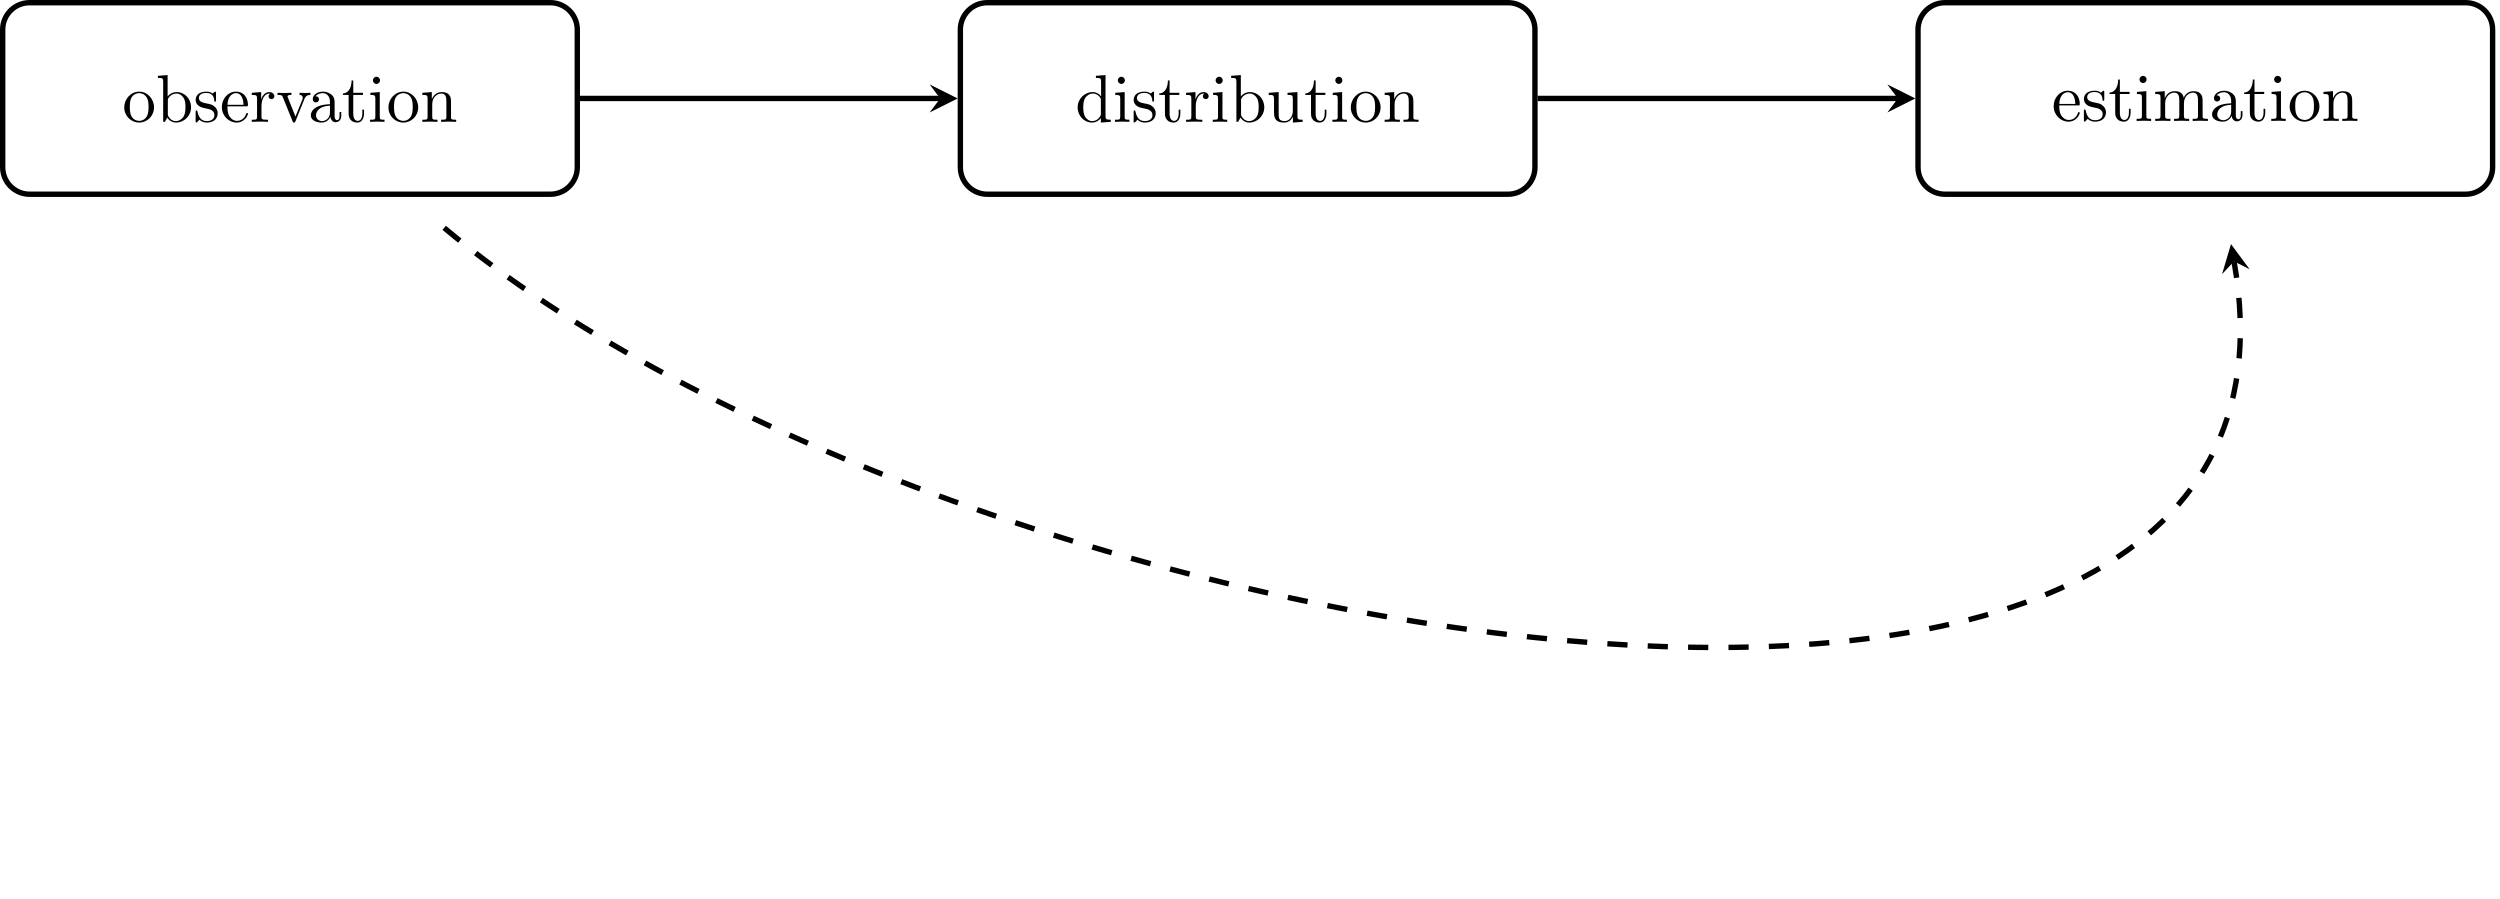
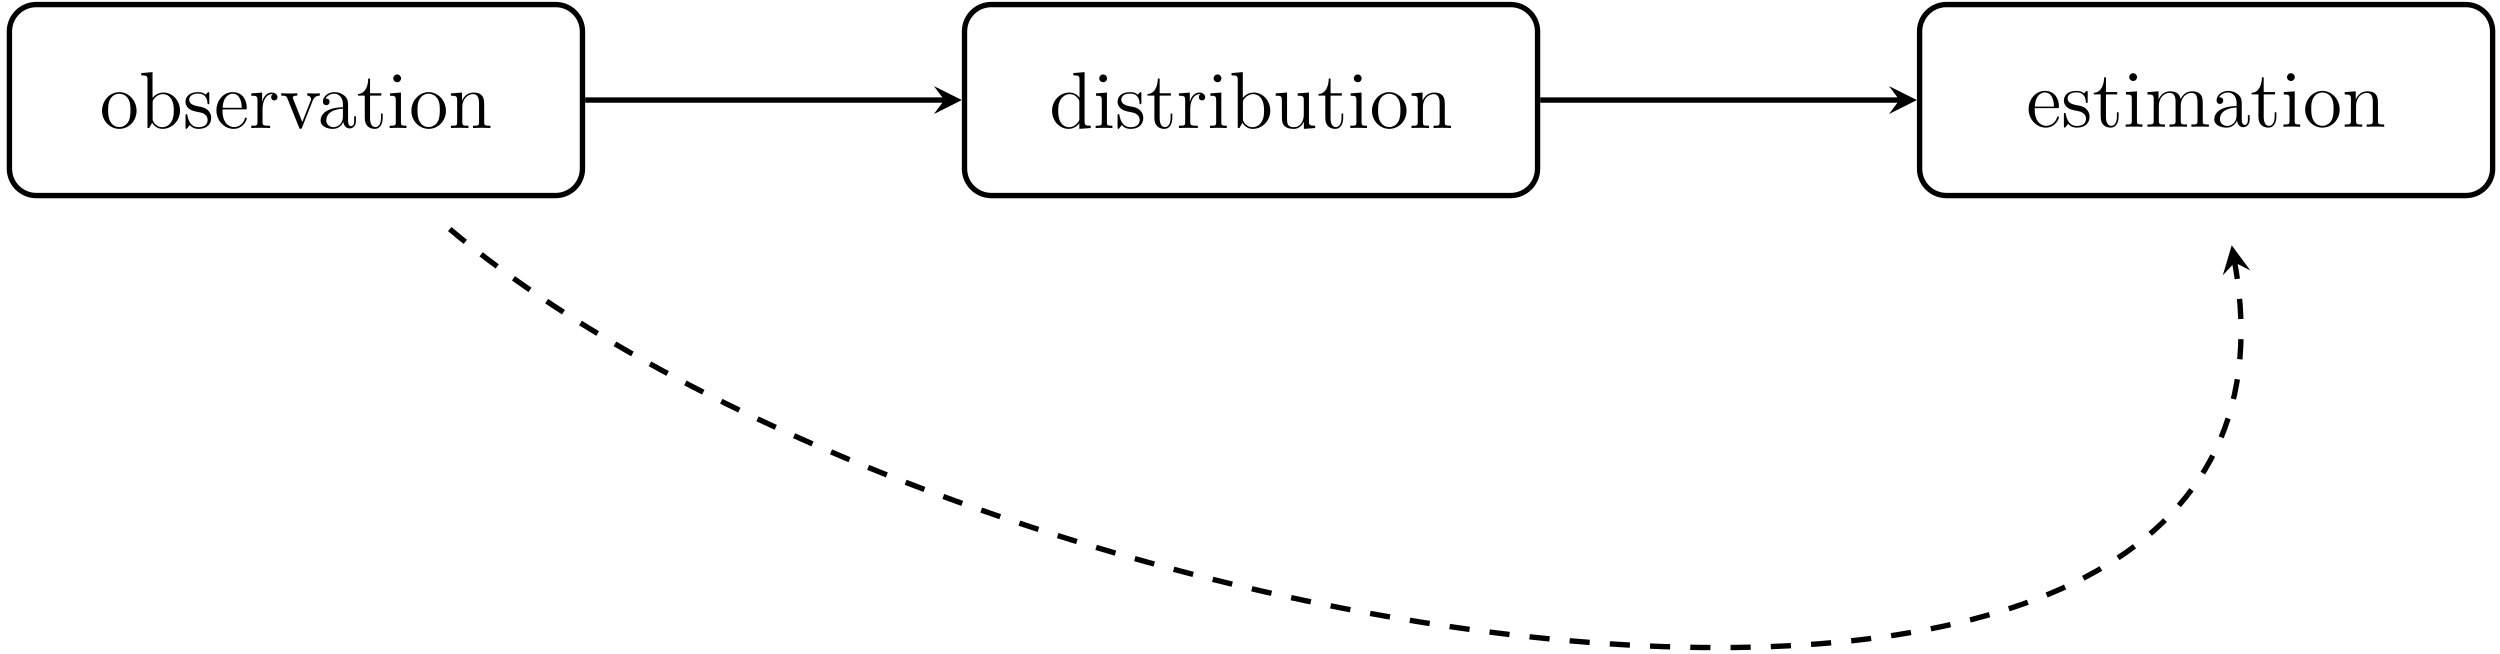
- <svg xmlns="http://www.w3.org/2000/svg" xmlns:xlink="http://www.w3.org/1999/xlink" width="370pt" height="133pt" viewBox="0 0 370 133" version="1.2">
+ <svg xmlns="http://www.w3.org/2000/svg" xmlns:xlink="http://www.w3.org/1999/xlink" width="371pt" height="97pt" viewBox="0 0 371 97" version="1.2">
  <defs>
    <g>
      <symbol overflow="visible" id="glyph0-0">
        <path style="stroke:none;" d="" />
      </symbol>
      <symbol overflow="visible" id="glyph0-1">
-         <path style="stroke:none;" d="M 4.688 -2.141 C 4.688 -3.406 3.703 -4.469 2.5 -4.469 C 1.25 -4.469 0.281 -3.375 0.281 -2.141 C 0.281 -0.844 1.312 0.109 2.484 0.109 C 3.688 0.109 4.688 -0.875 4.688 -2.141 Z M 2.5 -0.141 C 2.062 -0.141 1.625 -0.344 1.359 -0.812 C 1.109 -1.25 1.109 -1.859 1.109 -2.219 C 1.109 -2.609 1.109 -3.141 1.344 -3.578 C 1.609 -4.031 2.078 -4.25 2.484 -4.25 C 2.922 -4.25 3.344 -4.031 3.609 -3.594 C 3.875 -3.172 3.875 -2.594 3.875 -2.219 C 3.875 -1.859 3.875 -1.312 3.656 -0.875 C 3.422 -0.422 2.984 -0.141 2.5 -0.141 Z " />
+         <path style="stroke:none;" d="M 5.484 -2.562 C 5.484 -4.094 4.312 -5.328 2.922 -5.328 C 1.5 -5.328 0.359 -4.062 0.359 -2.562 C 0.359 -1.031 1.547 0.125 2.922 0.125 C 4.328 0.125 5.484 -1.047 5.484 -2.562 Z M 2.922 -0.141 C 2.484 -0.141 1.953 -0.328 1.609 -0.922 C 1.281 -1.453 1.266 -2.156 1.266 -2.672 C 1.266 -3.125 1.266 -3.844 1.641 -4.391 C 1.969 -4.906 2.5 -5.094 2.922 -5.094 C 3.375 -5.094 3.891 -4.875 4.203 -4.406 C 4.578 -3.859 4.578 -3.109 4.578 -2.672 C 4.578 -2.25 4.578 -1.5 4.266 -0.938 C 3.938 -0.375 3.375 -0.141 2.922 -0.141 Z " />
      </symbol>
      <symbol overflow="visible" id="glyph0-2">
-         <path style="stroke:none;" d="M 1.719 -3.766 L 1.719 -6.922 L 0.281 -6.812 L 0.281 -6.5 C 0.984 -6.5 1.062 -6.438 1.062 -5.938 L 1.062 0 L 1.312 0 C 1.312 -0.016 1.391 -0.156 1.672 -0.625 C 1.812 -0.391 2.234 0.109 2.969 0.109 C 4.156 0.109 5.188 -0.875 5.188 -2.156 C 5.188 -3.422 4.219 -4.406 3.078 -4.406 C 2.297 -4.406 1.875 -3.938 1.719 -3.766 Z M 1.75 -1.141 L 1.75 -3.188 C 1.75 -3.375 1.75 -3.391 1.859 -3.547 C 2.25 -4.109 2.797 -4.188 3.031 -4.188 C 3.484 -4.188 3.844 -3.922 4.078 -3.547 C 4.344 -3.141 4.359 -2.578 4.359 -2.156 C 4.359 -1.797 4.344 -1.203 4.062 -0.75 C 3.844 -0.438 3.469 -0.109 2.938 -0.109 C 2.484 -0.109 2.125 -0.344 1.891 -0.719 C 1.75 -0.922 1.75 -0.953 1.75 -1.141 Z " />
+         <path style="stroke:none;" d="M 2 -8.297 L 0.328 -8.156 L 0.328 -7.812 C 1.141 -7.812 1.25 -7.734 1.25 -7.141 L 1.25 0 L 1.5 0 C 1.547 -0.094 1.891 -0.688 1.938 -0.781 C 2.219 -0.328 2.719 0.125 3.484 0.125 C 4.859 0.125 6.078 -1.047 6.078 -2.578 C 6.078 -4.094 4.953 -5.266 3.625 -5.266 C 2.969 -5.266 2.406 -4.969 2 -4.469 Z M 2.016 -3.828 C 2.016 -4.047 2.016 -4.062 2.156 -4.25 C 2.438 -4.688 2.969 -5.031 3.547 -5.031 C 3.906 -5.031 5.156 -4.891 5.156 -2.594 C 5.156 -1.797 5.047 -1.297 4.75 -0.859 C 4.516 -0.484 4.047 -0.125 3.438 -0.125 C 2.797 -0.125 2.375 -0.531 2.172 -0.859 C 2.016 -1.109 2.016 -1.156 2.016 -1.359 Z " />
      </symbol>
      <symbol overflow="visible" id="glyph0-3">
-         <path style="stroke:none;" d="M 2.078 -1.938 C 2.297 -1.891 3.109 -1.734 3.109 -1.016 C 3.109 -0.516 2.766 -0.109 1.984 -0.109 C 1.141 -0.109 0.781 -0.672 0.594 -1.531 C 0.562 -1.656 0.562 -1.688 0.453 -1.688 C 0.328 -1.688 0.328 -1.625 0.328 -1.453 L 0.328 -0.125 C 0.328 0.047 0.328 0.109 0.438 0.109 C 0.484 0.109 0.5 0.094 0.688 -0.094 C 0.703 -0.109 0.703 -0.125 0.891 -0.312 C 1.328 0.094 1.781 0.109 1.984 0.109 C 3.125 0.109 3.594 -0.562 3.594 -1.281 C 3.594 -1.797 3.297 -2.109 3.172 -2.219 C 2.844 -2.547 2.453 -2.625 2.031 -2.703 C 1.469 -2.812 0.812 -2.938 0.812 -3.516 C 0.812 -3.875 1.062 -4.281 1.922 -4.281 C 3.016 -4.281 3.078 -3.375 3.094 -3.078 C 3.094 -2.984 3.188 -2.984 3.203 -2.984 C 3.344 -2.984 3.344 -3.031 3.344 -3.219 L 3.344 -4.234 C 3.344 -4.391 3.344 -4.469 3.234 -4.469 C 3.188 -4.469 3.156 -4.469 3.031 -4.344 C 3 -4.312 2.906 -4.219 2.859 -4.188 C 2.484 -4.469 2.078 -4.469 1.922 -4.469 C 0.703 -4.469 0.328 -3.797 0.328 -3.234 C 0.328 -2.891 0.484 -2.609 0.75 -2.391 C 1.078 -2.141 1.359 -2.078 2.078 -1.938 Z " />
+         <path style="stroke:none;" d="M 3.922 -5.062 C 3.922 -5.266 3.922 -5.328 3.797 -5.328 C 3.703 -5.328 3.484 -5.062 3.391 -4.953 C 3.031 -5.266 2.656 -5.328 2.266 -5.328 C 0.828 -5.328 0.391 -4.547 0.391 -3.891 C 0.391 -3.75 0.391 -3.328 0.844 -2.922 C 1.234 -2.578 1.641 -2.5 2.188 -2.391 C 2.844 -2.266 3 -2.219 3.297 -1.984 C 3.516 -1.812 3.672 -1.547 3.672 -1.203 C 3.672 -0.688 3.375 -0.125 2.312 -0.125 C 1.531 -0.125 0.953 -0.578 0.688 -1.766 C 0.641 -1.984 0.641 -2 0.641 -2.016 C 0.609 -2.062 0.562 -2.062 0.531 -2.062 C 0.391 -2.062 0.391 -2 0.391 -1.781 L 0.391 -0.156 C 0.391 0.062 0.391 0.125 0.516 0.125 C 0.578 0.125 0.578 0.109 0.781 -0.141 C 0.844 -0.234 0.844 -0.25 1.031 -0.438 C 1.484 0.125 2.125 0.125 2.328 0.125 C 3.578 0.125 4.203 -0.578 4.203 -1.516 C 4.203 -2.156 3.812 -2.547 3.703 -2.656 C 3.281 -3.031 2.953 -3.094 2.156 -3.234 C 1.812 -3.312 0.938 -3.484 0.938 -4.203 C 0.938 -4.562 1.188 -5.109 2.266 -5.109 C 3.562 -5.109 3.641 -4 3.656 -3.641 C 3.672 -3.531 3.75 -3.531 3.797 -3.531 C 3.922 -3.531 3.922 -3.594 3.922 -3.812 Z " />
      </symbol>
      <symbol overflow="visible" id="glyph0-4">
-         <path style="stroke:none;" d="M 1.109 -2.516 C 1.172 -4 2.016 -4.25 2.359 -4.25 C 3.375 -4.25 3.484 -2.906 3.484 -2.516 Z M 1.109 -2.297 L 3.891 -2.297 C 4.109 -2.297 4.141 -2.297 4.141 -2.516 C 4.141 -3.5 3.594 -4.469 2.359 -4.469 C 1.203 -4.469 0.281 -3.438 0.281 -2.188 C 0.281 -0.859 1.328 0.109 2.469 0.109 C 3.688 0.109 4.141 -1 4.141 -1.188 C 4.141 -1.281 4.062 -1.312 4 -1.312 C 3.922 -1.312 3.891 -1.25 3.875 -1.172 C 3.531 -0.141 2.625 -0.141 2.531 -0.141 C 2.031 -0.141 1.641 -0.438 1.406 -0.812 C 1.109 -1.281 1.109 -1.938 1.109 -2.297 Z " />
+         <path style="stroke:none;" d="M 4.578 -2.766 C 4.844 -2.766 4.859 -2.766 4.859 -3 C 4.859 -4.203 4.219 -5.328 2.766 -5.328 C 1.406 -5.328 0.359 -4.094 0.359 -2.625 C 0.359 -1.047 1.578 0.125 2.906 0.125 C 4.328 0.125 4.859 -1.172 4.859 -1.422 C 4.859 -1.5 4.812 -1.547 4.734 -1.547 C 4.641 -1.547 4.609 -1.484 4.594 -1.422 C 4.281 -0.422 3.484 -0.141 2.969 -0.141 C 2.469 -0.141 1.266 -0.484 1.266 -2.547 L 1.266 -2.766 Z M 1.281 -3 C 1.375 -4.875 2.422 -5.094 2.766 -5.094 C 4.047 -5.094 4.109 -3.406 4.125 -3 Z " />
      </symbol>
      <symbol overflow="visible" id="glyph0-5">
-         <path style="stroke:none;" d="M 1.672 -3.312 L 1.672 -4.406 L 0.281 -4.297 L 0.281 -3.984 C 0.984 -3.984 1.062 -3.922 1.062 -3.422 L 1.062 -0.75 C 1.062 -0.312 0.953 -0.312 0.281 -0.312 L 0.281 0 C 0.672 -0.016 1.141 -0.031 1.422 -0.031 C 1.812 -0.031 2.281 -0.031 2.688 0 L 2.688 -0.312 L 2.469 -0.312 C 1.734 -0.312 1.719 -0.422 1.719 -0.781 L 1.719 -2.312 C 1.719 -3.297 2.141 -4.188 2.891 -4.188 C 2.953 -4.188 2.984 -4.188 3 -4.172 C 2.969 -4.172 2.766 -4.047 2.766 -3.781 C 2.766 -3.516 2.984 -3.359 3.203 -3.359 C 3.375 -3.359 3.625 -3.484 3.625 -3.797 C 3.625 -4.109 3.312 -4.406 2.891 -4.406 C 2.156 -4.406 1.797 -3.734 1.672 -3.312 Z " />
+         <path style="stroke:none;" d="M 2 -2.781 C 2 -3.938 2.469 -5.031 3.391 -5.031 C 3.484 -5.031 3.516 -5.031 3.562 -5.016 C 3.469 -4.969 3.281 -4.906 3.281 -4.578 C 3.281 -4.234 3.547 -4.094 3.734 -4.094 C 3.984 -4.094 4.219 -4.25 4.219 -4.578 C 4.219 -4.938 3.891 -5.266 3.375 -5.266 C 2.359 -5.266 2.016 -4.172 1.953 -3.938 L 1.938 -3.938 L 1.938 -5.266 L 0.328 -5.141 L 0.328 -4.797 C 1.141 -4.797 1.25 -4.703 1.25 -4.125 L 1.25 -0.891 C 1.25 -0.344 1.109 -0.344 0.328 -0.344 L 0.328 0 C 0.672 -0.031 1.328 -0.031 1.688 -0.031 C 2.016 -0.031 2.859 -0.031 3.125 0 L 3.125 -0.344 L 2.891 -0.344 C 2.016 -0.344 2 -0.484 2 -0.906 Z " />
      </symbol>
      <symbol overflow="visible" id="glyph0-6">
-         <path style="stroke:none;" d="M 4.141 -3.312 C 4.234 -3.547 4.406 -3.984 5.062 -3.984 L 5.062 -4.297 C 4.828 -4.281 4.547 -4.266 4.312 -4.266 C 4.078 -4.266 3.625 -4.281 3.453 -4.297 L 3.453 -3.984 C 3.812 -3.984 3.922 -3.75 3.922 -3.562 C 3.922 -3.469 3.906 -3.422 3.875 -3.312 L 2.844 -0.781 L 1.734 -3.562 C 1.672 -3.688 1.672 -3.703 1.672 -3.734 C 1.672 -3.984 2.062 -3.984 2.25 -3.984 L 2.25 -4.297 C 1.938 -4.281 1.391 -4.266 1.156 -4.266 C 0.891 -4.266 0.484 -4.281 0.188 -4.297 L 0.188 -3.984 C 0.812 -3.984 0.859 -3.922 0.984 -3.625 L 2.422 -0.078 C 2.484 0.062 2.5 0.109 2.625 0.109 C 2.766 0.109 2.797 0.016 2.844 -0.078 Z " />
+         <path style="stroke:none;" d="M 4.875 -4.016 C 4.984 -4.281 5.188 -4.797 5.953 -4.812 L 5.953 -5.156 C 5.609 -5.125 5.438 -5.125 5.062 -5.125 C 4.812 -5.125 4.641 -5.125 4.094 -5.156 L 4.094 -4.812 C 4.594 -4.781 4.656 -4.422 4.656 -4.297 C 4.656 -4.188 4.625 -4.125 4.562 -3.984 L 3.344 -0.891 L 2.016 -4.266 C 1.953 -4.438 1.938 -4.438 1.938 -4.5 C 1.938 -4.812 2.391 -4.812 2.609 -4.812 L 2.609 -5.156 C 2.312 -5.125 1.688 -5.125 1.359 -5.125 C 0.969 -5.125 0.938 -5.125 0.219 -5.156 L 0.219 -4.812 C 0.891 -4.812 1 -4.75 1.141 -4.391 L 2.859 -0.109 C 2.922 0.062 2.938 0.125 3.078 0.125 C 3.172 0.125 3.234 0.094 3.328 -0.109 Z " />
      </symbol>
      <symbol overflow="visible" id="glyph0-7">
-         <path style="stroke:none;" d="M 3.312 -0.75 C 3.359 -0.359 3.625 0.062 4.094 0.062 C 4.312 0.062 4.922 -0.078 4.922 -0.891 L 4.922 -1.453 L 4.672 -1.453 L 4.672 -0.891 C 4.672 -0.312 4.422 -0.25 4.312 -0.25 C 3.984 -0.25 3.938 -0.703 3.938 -0.75 L 3.938 -2.734 C 3.938 -3.156 3.938 -3.547 3.578 -3.922 C 3.188 -4.312 2.688 -4.469 2.219 -4.469 C 1.391 -4.469 0.703 -4 0.703 -3.344 C 0.703 -3.047 0.906 -2.875 1.172 -2.875 C 1.453 -2.875 1.625 -3.078 1.625 -3.328 C 1.625 -3.453 1.578 -3.781 1.109 -3.781 C 1.391 -4.141 1.875 -4.25 2.188 -4.25 C 2.688 -4.25 3.25 -3.859 3.25 -2.969 L 3.25 -2.609 C 2.734 -2.578 2.047 -2.547 1.422 -2.25 C 0.672 -1.906 0.422 -1.391 0.422 -0.953 C 0.422 -0.141 1.391 0.109 2.016 0.109 C 2.672 0.109 3.125 -0.297 3.312 -0.75 Z M 3.25 -2.391 L 3.25 -1.391 C 3.25 -0.453 2.531 -0.109 2.078 -0.109 C 1.594 -0.109 1.188 -0.453 1.188 -0.953 C 1.188 -1.5 1.609 -2.328 3.25 -2.391 Z " />
+         <path style="stroke:none;" d="M 4.609 -3.188 C 4.609 -3.844 4.609 -4.312 4.094 -4.781 C 3.672 -5.156 3.125 -5.328 2.609 -5.328 C 1.625 -5.328 0.875 -4.688 0.875 -3.906 C 0.875 -3.562 1.094 -3.391 1.375 -3.391 C 1.656 -3.391 1.859 -3.594 1.859 -3.891 C 1.859 -4.375 1.438 -4.375 1.25 -4.375 C 1.531 -4.875 2.109 -5.094 2.578 -5.094 C 3.125 -5.094 3.844 -4.641 3.844 -3.562 L 3.844 -3.078 C 1.438 -3.047 0.531 -2.047 0.531 -1.125 C 0.531 -0.172 1.625 0.125 2.359 0.125 C 3.141 0.125 3.688 -0.359 3.906 -0.938 C 3.953 -0.375 4.328 0.062 4.844 0.062 C 5.094 0.062 5.781 -0.109 5.781 -1.062 L 5.781 -1.734 L 5.516 -1.734 L 5.516 -1.062 C 5.516 -0.375 5.234 -0.281 5.062 -0.281 C 4.609 -0.281 4.609 -0.922 4.609 -1.094 Z M 3.844 -1.688 C 3.844 -0.516 2.969 -0.125 2.453 -0.125 C 1.859 -0.125 1.375 -0.547 1.375 -1.125 C 1.375 -2.703 3.406 -2.844 3.844 -2.875 Z " />
      </symbol>
      <symbol overflow="visible" id="glyph0-8">
-         <path style="stroke:none;" d="M 1.719 -3.984 L 3.156 -3.984 L 3.156 -4.297 L 1.719 -4.297 L 1.719 -6.125 L 1.469 -6.125 C 1.469 -5.312 1.172 -4.25 0.188 -4.203 L 0.188 -3.984 L 1.031 -3.984 L 1.031 -1.234 C 1.031 -0.016 1.969 0.109 2.328 0.109 C 3.031 0.109 3.312 -0.594 3.312 -1.234 L 3.312 -1.797 L 3.062 -1.797 L 3.062 -1.25 C 3.062 -0.516 2.766 -0.141 2.391 -0.141 C 1.719 -0.141 1.719 -1.047 1.719 -1.219 Z " />
+         <path style="stroke:none;" d="M 2.016 -4.812 L 3.688 -4.812 L 3.688 -5.156 L 2.016 -5.156 L 2.016 -7.344 L 1.75 -7.344 C 1.734 -6.234 1.297 -5.078 0.219 -5.047 L 0.219 -4.812 L 1.234 -4.812 L 1.234 -1.484 C 1.234 -0.156 2.109 0.125 2.75 0.125 C 3.5 0.125 3.891 -0.625 3.891 -1.484 L 3.891 -2.156 L 3.641 -2.156 L 3.641 -1.5 C 3.641 -0.641 3.281 -0.141 2.828 -0.141 C 2.016 -0.141 2.016 -1.25 2.016 -1.453 Z " />
      </symbol>
      <symbol overflow="visible" id="glyph0-9">
-         <path style="stroke:none;" d="M 1.766 -4.406 L 0.375 -4.297 L 0.375 -3.984 C 1.016 -3.984 1.109 -3.922 1.109 -3.438 L 1.109 -0.75 C 1.109 -0.312 1 -0.312 0.328 -0.312 L 0.328 0 C 0.641 -0.016 1.188 -0.031 1.422 -0.031 C 1.781 -0.031 2.125 -0.016 2.469 0 L 2.469 -0.312 C 1.797 -0.312 1.766 -0.359 1.766 -0.75 Z M 1.797 -6.141 C 1.797 -6.453 1.562 -6.672 1.281 -6.672 C 0.969 -6.672 0.75 -6.406 0.75 -6.141 C 0.75 -5.875 0.969 -5.609 1.281 -5.609 C 1.562 -5.609 1.797 -5.828 1.797 -6.141 Z " />
+         <path style="stroke:none;" d="M 2.078 -7.359 C 2.078 -7.672 1.828 -7.953 1.5 -7.953 C 1.188 -7.953 0.922 -7.703 0.922 -7.375 C 0.922 -7.016 1.203 -6.797 1.5 -6.797 C 1.859 -6.797 2.078 -7.094 2.078 -7.359 Z M 0.438 -5.141 L 0.438 -4.797 C 1.188 -4.797 1.297 -4.719 1.297 -4.141 L 1.297 -0.891 C 1.297 -0.344 1.172 -0.344 0.391 -0.344 L 0.391 0 C 0.734 -0.031 1.297 -0.031 1.656 -0.031 C 1.781 -0.031 2.469 -0.031 2.875 0 L 2.875 -0.344 C 2.109 -0.344 2.062 -0.406 2.062 -0.875 L 2.062 -5.266 Z " />
      </symbol>
      <symbol overflow="visible" id="glyph0-10">
-         <path style="stroke:none;" d="M 1.094 -3.422 L 1.094 -0.75 C 1.094 -0.312 0.984 -0.312 0.312 -0.312 L 0.312 0 C 0.672 -0.016 1.172 -0.031 1.453 -0.031 C 1.703 -0.031 2.219 -0.016 2.562 0 L 2.562 -0.312 C 1.891 -0.312 1.781 -0.312 1.781 -0.75 L 1.781 -2.594 C 1.781 -3.625 2.5 -4.188 3.125 -4.188 C 3.766 -4.188 3.875 -3.656 3.875 -3.078 L 3.875 -0.75 C 3.875 -0.312 3.766 -0.312 3.094 -0.312 L 3.094 0 C 3.438 -0.016 3.953 -0.031 4.219 -0.031 C 4.469 -0.031 5 -0.016 5.328 0 L 5.328 -0.312 C 4.812 -0.312 4.562 -0.312 4.562 -0.609 L 4.562 -2.516 C 4.562 -3.375 4.562 -3.672 4.25 -4.031 C 4.109 -4.203 3.781 -4.406 3.203 -4.406 C 2.469 -4.406 2 -3.984 1.719 -3.359 L 1.719 -4.406 L 0.312 -4.297 L 0.312 -3.984 C 1.016 -3.984 1.094 -3.922 1.094 -3.422 Z " />
+         <path style="stroke:none;" d="M 5.312 -2.906 C 5.312 -4.016 5.312 -4.344 5.047 -4.734 C 4.703 -5.203 4.141 -5.266 3.734 -5.266 C 2.562 -5.266 2.109 -4.281 2.016 -4.047 L 2.016 -5.266 L 0.375 -5.141 L 0.375 -4.797 C 1.188 -4.797 1.297 -4.703 1.297 -4.125 L 1.297 -0.891 C 1.297 -0.344 1.156 -0.344 0.375 -0.344 L 0.375 0 C 0.688 -0.031 1.344 -0.031 1.672 -0.031 C 2.016 -0.031 2.672 -0.031 2.969 0 L 2.969 -0.344 C 2.219 -0.344 2.062 -0.344 2.062 -0.891 L 2.062 -3.109 C 2.062 -4.359 2.891 -5.031 3.641 -5.031 C 4.375 -5.031 4.547 -4.422 4.547 -3.688 L 4.547 -0.891 C 4.547 -0.344 4.406 -0.344 3.641 -0.344 L 3.641 0 C 3.938 -0.031 4.594 -0.031 4.922 -0.031 C 5.266 -0.031 5.922 -0.031 6.234 0 L 6.234 -0.344 C 5.625 -0.344 5.328 -0.344 5.312 -0.703 Z " />
      </symbol>
      <symbol overflow="visible" id="glyph0-11">
-         <path style="stroke:none;" d="M 3.781 -0.547 L 3.781 0.109 L 5.25 0 L 5.25 -0.312 C 4.562 -0.312 4.469 -0.375 4.469 -0.875 L 4.469 -6.922 L 3.047 -6.812 L 3.047 -6.5 C 3.734 -6.5 3.812 -6.438 3.812 -5.938 L 3.812 -3.781 C 3.531 -4.141 3.094 -4.406 2.562 -4.406 C 1.391 -4.406 0.344 -3.422 0.344 -2.141 C 0.344 -0.875 1.312 0.109 2.453 0.109 C 3.094 0.109 3.531 -0.234 3.781 -0.547 Z M 3.781 -3.219 L 3.781 -1.172 C 3.781 -1 3.781 -0.984 3.672 -0.812 C 3.375 -0.328 2.938 -0.109 2.5 -0.109 C 2.047 -0.109 1.688 -0.375 1.453 -0.75 C 1.203 -1.156 1.172 -1.719 1.172 -2.141 C 1.172 -2.5 1.188 -3.094 1.469 -3.547 C 1.688 -3.859 2.062 -4.188 2.609 -4.188 C 2.953 -4.188 3.375 -4.031 3.672 -3.594 C 3.781 -3.422 3.781 -3.406 3.781 -3.219 Z " />
+         <path style="stroke:none;" d="M 3.578 -8.156 L 3.578 -7.812 C 4.406 -7.812 4.5 -7.734 4.5 -7.141 L 4.5 -4.5 C 4.25 -4.859 3.734 -5.266 3 -5.266 C 1.609 -5.266 0.422 -4.094 0.422 -2.562 C 0.422 -1.047 1.547 0.125 2.875 0.125 C 3.781 0.125 4.297 -0.484 4.469 -0.703 L 4.469 0.125 L 6.156 0 L 6.156 -0.344 C 5.344 -0.344 5.25 -0.438 5.25 -1.016 L 5.25 -8.297 Z M 4.469 -1.406 C 4.469 -1.188 4.469 -1.141 4.297 -0.891 C 4.016 -0.469 3.531 -0.125 2.922 -0.125 C 2.625 -0.125 1.328 -0.234 1.328 -2.562 C 1.328 -3.422 1.469 -3.891 1.734 -4.297 C 1.969 -4.656 2.453 -5.031 3.047 -5.031 C 3.797 -5.031 4.203 -4.5 4.328 -4.297 C 4.469 -4.094 4.469 -4.078 4.469 -3.859 Z " />
      </symbol>
      <symbol overflow="visible" id="glyph0-12">
-         <path style="stroke:none;" d="M 3.891 -0.781 L 3.891 0.109 L 5.328 0 L 5.328 -0.312 C 4.641 -0.312 4.562 -0.375 4.562 -0.875 L 4.562 -4.406 L 3.094 -4.297 L 3.094 -3.984 C 3.781 -3.984 3.875 -3.922 3.875 -3.422 L 3.875 -1.656 C 3.875 -0.781 3.391 -0.109 2.656 -0.109 C 1.828 -0.109 1.781 -0.578 1.781 -1.094 L 1.781 -4.406 L 0.312 -4.297 L 0.312 -3.984 C 1.094 -3.984 1.094 -3.953 1.094 -3.078 L 1.094 -1.578 C 1.094 -0.797 1.094 0.109 2.609 0.109 C 3.172 0.109 3.609 -0.172 3.891 -0.781 Z " />
+         <path style="stroke:none;" d="M 3.641 -5.141 L 3.641 -4.797 C 4.453 -4.797 4.547 -4.703 4.547 -4.125 L 4.547 -1.984 C 4.547 -0.969 4 -0.125 3.109 -0.125 C 2.125 -0.125 2.062 -0.688 2.062 -1.312 L 2.062 -5.266 L 0.375 -5.141 L 0.375 -4.797 C 1.297 -4.797 1.297 -4.75 1.297 -3.688 L 1.297 -1.906 C 1.297 -1.156 1.297 -0.734 1.656 -0.328 C 1.938 -0.031 2.422 0.125 3.031 0.125 C 3.234 0.125 3.625 0.125 4.031 -0.234 C 4.375 -0.5 4.562 -0.953 4.562 -0.953 L 4.562 0.125 L 6.234 0 L 6.234 -0.344 C 5.422 -0.344 5.312 -0.438 5.312 -1.016 L 5.312 -5.266 Z " />
      </symbol>
      <symbol overflow="visible" id="glyph0-13">
-         <path style="stroke:none;" d="M 1.094 -3.422 L 1.094 -0.75 C 1.094 -0.312 0.984 -0.312 0.312 -0.312 L 0.312 0 C 0.672 -0.016 1.172 -0.031 1.453 -0.031 C 1.703 -0.031 2.219 -0.016 2.562 0 L 2.562 -0.312 C 1.891 -0.312 1.781 -0.312 1.781 -0.75 L 1.781 -2.594 C 1.781 -3.625 2.5 -4.188 3.125 -4.188 C 3.766 -4.188 3.875 -3.656 3.875 -3.078 L 3.875 -0.75 C 3.875 -0.312 3.766 -0.312 3.094 -0.312 L 3.094 0 C 3.438 -0.016 3.953 -0.031 4.219 -0.031 C 4.469 -0.031 5 -0.016 5.328 0 L 5.328 -0.312 C 4.672 -0.312 4.562 -0.312 4.562 -0.75 L 4.562 -2.594 C 4.562 -3.625 5.266 -4.188 5.906 -4.188 C 6.531 -4.188 6.641 -3.656 6.641 -3.078 L 6.641 -0.75 C 6.641 -0.312 6.531 -0.312 5.859 -0.312 L 5.859 0 C 6.203 -0.016 6.719 -0.031 6.984 -0.031 C 7.25 -0.031 7.766 -0.016 8.109 0 L 8.109 -0.312 C 7.594 -0.312 7.344 -0.312 7.328 -0.609 L 7.328 -2.516 C 7.328 -3.375 7.328 -3.672 7.016 -4.031 C 6.875 -4.203 6.547 -4.406 5.969 -4.406 C 5.141 -4.406 4.688 -3.812 4.531 -3.422 C 4.391 -4.297 3.656 -4.406 3.203 -4.406 C 2.469 -4.406 2 -3.984 1.719 -3.359 L 1.719 -4.406 L 0.312 -4.297 L 0.312 -3.984 C 1.016 -3.984 1.094 -3.922 1.094 -3.422 Z " />
+         <path style="stroke:none;" d="M 8.578 -2.906 C 8.578 -4.016 8.578 -4.344 8.297 -4.734 C 7.953 -5.203 7.391 -5.266 6.984 -5.266 C 5.984 -5.266 5.484 -4.547 5.297 -4.094 C 5.125 -5.016 4.484 -5.266 3.734 -5.266 C 2.562 -5.266 2.109 -4.281 2.016 -4.047 L 2.016 -5.266 L 0.375 -5.141 L 0.375 -4.797 C 1.188 -4.797 1.297 -4.703 1.297 -4.125 L 1.297 -0.891 C 1.297 -0.344 1.156 -0.344 0.375 -0.344 L 0.375 0 C 0.688 -0.031 1.344 -0.031 1.672 -0.031 C 2.016 -0.031 2.672 -0.031 2.969 0 L 2.969 -0.344 C 2.219 -0.344 2.062 -0.344 2.062 -0.891 L 2.062 -3.109 C 2.062 -4.359 2.891 -5.031 3.641 -5.031 C 4.375 -5.031 4.547 -4.422 4.547 -3.688 L 4.547 -0.891 C 4.547 -0.344 4.406 -0.344 3.641 -0.344 L 3.641 0 C 3.938 -0.031 4.594 -0.031 4.922 -0.031 C 5.266 -0.031 5.922 -0.031 6.234 0 L 6.234 -0.344 C 5.469 -0.344 5.312 -0.344 5.312 -0.891 L 5.312 -3.109 C 5.312 -4.359 6.141 -5.031 6.891 -5.031 C 7.625 -5.031 7.797 -4.422 7.797 -3.688 L 7.797 -0.891 C 7.797 -0.344 7.656 -0.344 6.891 -0.344 L 6.891 0 C 7.203 -0.031 7.844 -0.031 8.172 -0.031 C 8.516 -0.031 9.172 -0.031 9.484 0 L 9.484 -0.344 C 8.875 -0.344 8.578 -0.344 8.578 -0.703 Z " />
      </symbol>
    </g>
+     <clipPath id="clip1">
+       <path d="M 1 0.277 L 98 0.277 L 98 41 L 1 41 Z " />
+     </clipPath>
+     <clipPath id="clip2">
+       <path d="M 131 0.277 L 240 0.277 L 240 41 L 131 41 Z " />
+     </clipPath>
+     <clipPath id="clip3">
+       <path d="M 273 0.277 L 370.301 0.277 L 370.301 41 L 273 41 Z " />
+     </clipPath>
  </defs>
  <g id="surface1">
-     <path style="fill:none;stroke-width:0.797;stroke-linecap:butt;stroke-linejoin:miter;stroke:rgb(0%,0%,0%);stroke-opacity:1;stroke-miterlimit:10;" d="M 38.535 14.173 L -38.535 14.173 C -40.734 14.173 -42.52 12.387 -42.52 10.188 L -42.52 -10.187 C -42.52 -12.39 -40.734 -14.175 -38.535 -14.175 L 38.535 -14.175 C 40.734 -14.175 42.52 -12.39 42.52 -10.187 L 42.52 10.188 C 42.52 12.387 40.734 14.173 38.535 14.173 Z " transform="matrix(1,0,0,-1,42.918,14.571)" />
-     <g style="fill:rgb(0%,0%,0%);fill-opacity:1;">
-       <use xlink:href="#glyph0-1" x="18.108" y="18.031" />
-       <use xlink:href="#glyph0-2" x="23.089" y="18.031" />
-       <use xlink:href="#glyph0-3" x="28.625" y="18.031" />
-       <use xlink:href="#glyph0-4" x="32.554" y="18.031" />
-       <use xlink:href="#glyph0-5" x="36.981" y="18.031" />
-       <use xlink:href="#glyph0-6" x="40.883" y="18.031" />
+     <g clip-path="url(#clip1)" clip-rule="nonzero">
+       <path style="fill:none;stroke-width:0.797;stroke-linecap:butt;stroke-linejoin:miter;stroke:rgb(0%,0%,0%);stroke-opacity:1;stroke-miterlimit:10;" d="M 38.535 14.172 L -38.535 14.172 C -40.734 14.172 -42.52 12.391 -42.52 10.188 L -42.52 -10.187 C -42.52 -12.39 -40.734 -14.172 -38.535 -14.172 L 38.535 -14.172 C 40.734 -14.172 42.52 -12.39 42.52 -10.187 L 42.52 10.188 C 42.52 12.391 40.734 14.172 38.535 14.172 Z " transform="matrix(1,0,0,-1,43.918,14.848)" />
    </g>
    <g style="fill:rgb(0%,0%,0%);fill-opacity:1;">
-       <use xlink:href="#glyph0-7" x="45.584" y="18.031" />
-       <use xlink:href="#glyph0-8" x="50.565" y="18.031" />
-       <use xlink:href="#glyph0-9" x="54.44" y="18.031" />
-       <use xlink:href="#glyph0-1" x="57.207" y="18.031" />
-       <use xlink:href="#glyph0-10" x="62.189" y="18.031" />
+       <use xlink:href="#glyph0-1" x="14.783" y="19" />
+       <use xlink:href="#glyph0-2" x="20.636" y="19" />
+       <use xlink:href="#glyph0-3" x="27.14" y="19" />
+       <use xlink:href="#glyph0-4" x="31.757" y="19" />
+       <use xlink:href="#glyph0-5" x="36.96" y="19" />
+       <use xlink:href="#glyph0-6" x="41.512" y="19" />
    </g>
-     <path style="fill:none;stroke-width:0.797;stroke-linecap:butt;stroke-linejoin:miter;stroke:rgb(0%,0%,0%);stroke-opacity:1;stroke-miterlimit:10;" d="M 180.269 14.173 L 103.199 14.173 C 101 14.173 99.215 12.387 99.215 10.188 L 99.215 -10.187 C 99.215 -12.39 101 -14.175 103.199 -14.175 L 180.269 -14.175 C 182.469 -14.175 184.254 -12.39 184.254 -10.187 L 184.254 10.188 C 184.254 12.387 182.469 14.173 180.269 14.173 Z " transform="matrix(1,0,0,-1,42.918,14.571)" />
    <g style="fill:rgb(0%,0%,0%);fill-opacity:1;">
-       <use xlink:href="#glyph0-11" x="159.149" y="18.031" />
-       <use xlink:href="#glyph0-9" x="164.684" y="18.031" />
-       <use xlink:href="#glyph0-3" x="167.452" y="18.031" />
-       <use xlink:href="#glyph0-8" x="171.381" y="18.031" />
-       <use xlink:href="#glyph0-5" x="175.256" y="18.031" />
-       <use xlink:href="#glyph0-9" x="179.158" y="18.031" />
-       <use xlink:href="#glyph0-2" x="181.925" y="18.031" />
-       <use xlink:href="#glyph0-12" x="187.461" y="18.031" />
-       <use xlink:href="#glyph0-8" x="192.996" y="18.031" />
-       <use xlink:href="#glyph0-9" x="196.87" y="18.031" />
-       <use xlink:href="#glyph0-1" x="199.638" y="18.031" />
-       <use xlink:href="#glyph0-10" x="204.619" y="18.031" />
+       <use xlink:href="#glyph0-7" x="47.045" y="19" />
+       <use xlink:href="#glyph0-8" x="52.899" y="19" />
    </g>
-     <path style="fill:none;stroke-width:0.797;stroke-linecap:butt;stroke-linejoin:miter;stroke:rgb(0%,0%,0%);stroke-opacity:1;stroke-miterlimit:10;" d="M 322.004 14.173 L 244.934 14.173 C 242.73 14.173 240.949 12.387 240.949 10.188 L 240.949 -10.187 C 240.949 -12.39 242.73 -14.175 244.934 -14.175 L 322.004 -14.175 C 324.203 -14.175 325.988 -12.39 325.988 -10.187 L 325.988 10.188 C 325.988 12.387 324.203 14.173 322.004 14.173 Z " transform="matrix(1,0,0,-1,42.918,14.571)" />
    <g style="fill:rgb(0%,0%,0%);fill-opacity:1;">
-       <use xlink:href="#glyph0-4" x="303.662" y="17.898" />
-       <use xlink:href="#glyph0-3" x="308.089" y="17.898" />
-       <use xlink:href="#glyph0-8" x="312.019" y="17.898" />
-       <use xlink:href="#glyph0-9" x="315.893" y="17.898" />
-       <use xlink:href="#glyph0-13" x="318.661" y="17.898" />
-       <use xlink:href="#glyph0-7" x="326.963" y="17.898" />
-       <use xlink:href="#glyph0-8" x="331.944" y="17.898" />
-       <use xlink:href="#glyph0-9" x="335.818" y="17.898" />
-       <use xlink:href="#glyph0-1" x="338.586" y="17.898" />
-       <use xlink:href="#glyph0-10" x="343.567" y="17.898" />
+       <use xlink:href="#glyph0-9" x="57.439" y="19" />
+       <use xlink:href="#glyph0-1" x="60.691" y="19" />
+       <use xlink:href="#glyph0-10" x="66.544" y="19" />
    </g>
-     <path style="fill:none;stroke-width:0.797;stroke-linecap:butt;stroke-linejoin:miter;stroke:rgb(0%,0%,0%);stroke-opacity:1;stroke-miterlimit:10;" d="M 42.918 0.001 L 96.227 0.001 " transform="matrix(1,0,0,-1,42.918,14.571)" />
-     <path style=" stroke:none;fill-rule:nonzero;fill:rgb(0%,0%,0%);fill-opacity:1;" d="M 141.734 14.57 L 137.59 12.5 L 139.145 14.57 L 137.59 16.645 " />
-     <path style="fill:none;stroke-width:0.797;stroke-linecap:butt;stroke-linejoin:miter;stroke:rgb(0%,0%,0%);stroke-opacity:1;stroke-miterlimit:10;" d="M 184.652 0.001 L 237.961 0.001 " transform="matrix(1,0,0,-1,42.918,14.571)" />
-     <path style=" stroke:none;fill-rule:nonzero;fill:rgb(0%,0%,0%);fill-opacity:1;" d="M 283.469 14.57 L 279.324 12.5 L 280.879 14.57 L 279.324 16.645 " />
-     <path style="fill:none;stroke-width:0.797;stroke-linecap:butt;stroke-linejoin:miter;stroke:rgb(0%,0%,0%);stroke-opacity:1;stroke-dasharray:2.989,2.989;stroke-miterlimit:10;" d="M 22.82 -19.148 C 97.629 -81.921 304.23 -117.753 287.719 -24.113 " transform="matrix(1,0,0,-1,42.918,14.571)" />
-     <path style=" stroke:none;fill-rule:nonzero;fill:rgb(0%,0%,0%);fill-opacity:1;" d="M 330.188 36.129 L 328.863 40.574 L 330.637 38.684 L 332.949 39.855 " />
+     <g clip-path="url(#clip2)" clip-rule="nonzero">
+       <path style="fill:none;stroke-width:0.797;stroke-linecap:butt;stroke-linejoin:miter;stroke:rgb(0%,0%,0%);stroke-opacity:1;stroke-miterlimit:10;" d="M 180.269 14.172 L 103.199 14.172 C 101 14.172 99.215 12.391 99.215 10.188 L 99.215 -10.187 C 99.215 -12.39 101 -14.172 103.199 -14.172 L 180.269 -14.172 C 182.469 -14.172 184.254 -12.39 184.254 -10.187 L 184.254 10.188 C 184.254 12.391 182.469 14.172 180.269 14.172 Z " transform="matrix(1,0,0,-1,43.918,14.848)" />
+     </g>
+     <g style="fill:rgb(0%,0%,0%);fill-opacity:1;">
+       <use xlink:href="#glyph0-11" x="155.703" y="19" />
+       <use xlink:href="#glyph0-9" x="162.207" y="19" />
+       <use xlink:href="#glyph0-3" x="165.458" y="19" />
+       <use xlink:href="#glyph0-8" x="170.076" y="19" />
+       <use xlink:href="#glyph0-5" x="174.628" y="19" />
+       <use xlink:href="#glyph0-9" x="179.181" y="19" />
+       <use xlink:href="#glyph0-2" x="182.432" y="19" />
+       <use xlink:href="#glyph0-12" x="188.936" y="19" />
+       <use xlink:href="#glyph0-8" x="195.44" y="19" />
+       <use xlink:href="#glyph0-9" x="199.992" y="19" />
+       <use xlink:href="#glyph0-1" x="203.244" y="19" />
+       <use xlink:href="#glyph0-10" x="209.097" y="19" />
+     </g>
+     <g clip-path="url(#clip3)" clip-rule="nonzero">
+       <path style="fill:none;stroke-width:0.797;stroke-linecap:butt;stroke-linejoin:miter;stroke:rgb(0%,0%,0%);stroke-opacity:1;stroke-miterlimit:10;" d="M 322.004 14.172 L 244.934 14.172 C 242.73 14.172 240.949 12.391 240.949 10.188 L 240.949 -10.187 C 240.949 -12.39 242.73 -14.172 244.934 -14.172 L 322.004 -14.172 C 324.203 -14.172 325.988 -12.39 325.988 -10.187 L 325.988 10.188 C 325.988 12.391 324.203 14.172 322.004 14.172 Z " transform="matrix(1,0,0,-1,43.918,14.848)" />
+     </g>
+     <g style="fill:rgb(0%,0%,0%);fill-opacity:1;">
+       <use xlink:href="#glyph0-4" x="300.687" y="18.816" />
+       <use xlink:href="#glyph0-3" x="305.89" y="18.816" />
+       <use xlink:href="#glyph0-8" x="310.507" y="18.816" />
+       <use xlink:href="#glyph0-9" x="315.06" y="18.816" />
+       <use xlink:href="#glyph0-13" x="318.311" y="18.816" />
+       <use xlink:href="#glyph0-7" x="328.067" y="18.816" />
+       <use xlink:href="#glyph0-8" x="333.92" y="18.816" />
+       <use xlink:href="#glyph0-9" x="338.473" y="18.816" />
+       <use xlink:href="#glyph0-1" x="341.724" y="18.816" />
+       <use xlink:href="#glyph0-10" x="347.578" y="18.816" />
+     </g>
+     <path style="fill:none;stroke-width:0.797;stroke-linecap:butt;stroke-linejoin:miter;stroke:rgb(0%,0%,0%);stroke-opacity:1;stroke-miterlimit:10;" d="M 42.918 0 L 96.227 0 " transform="matrix(1,0,0,-1,43.918,14.848)" />
+     <path style=" stroke:none;fill-rule:nonzero;fill:rgb(0%,0%,0%);fill-opacity:1;" d="M 142.734 14.848 L 138.59 12.777 L 140.145 14.848 L 138.59 16.922 " />
+     <path style="fill:none;stroke-width:0.797;stroke-linecap:butt;stroke-linejoin:miter;stroke:rgb(0%,0%,0%);stroke-opacity:1;stroke-miterlimit:10;" d="M 184.652 0 L 237.961 0 " transform="matrix(1,0,0,-1,43.918,14.848)" />
+     <path style=" stroke:none;fill-rule:nonzero;fill:rgb(0%,0%,0%);fill-opacity:1;" d="M 284.469 14.848 L 280.324 12.777 L 281.879 14.848 L 280.324 16.922 " />
+     <path style="fill:none;stroke-width:0.797;stroke-linecap:butt;stroke-linejoin:miter;stroke:rgb(0%,0%,0%);stroke-opacity:1;stroke-dasharray:2.989,2.989;stroke-miterlimit:10;" d="M 22.82 -19.148 C 97.629 -81.918 304.23 -117.754 287.719 -24.113 " transform="matrix(1,0,0,-1,43.918,14.848)" />
+     <path style=" stroke:none;fill-rule:nonzero;fill:rgb(0%,0%,0%);fill-opacity:1;" d="M 331.188 36.406 L 329.863 40.852 L 331.637 38.961 L 333.949 40.133 " />
  </g>
</svg>
